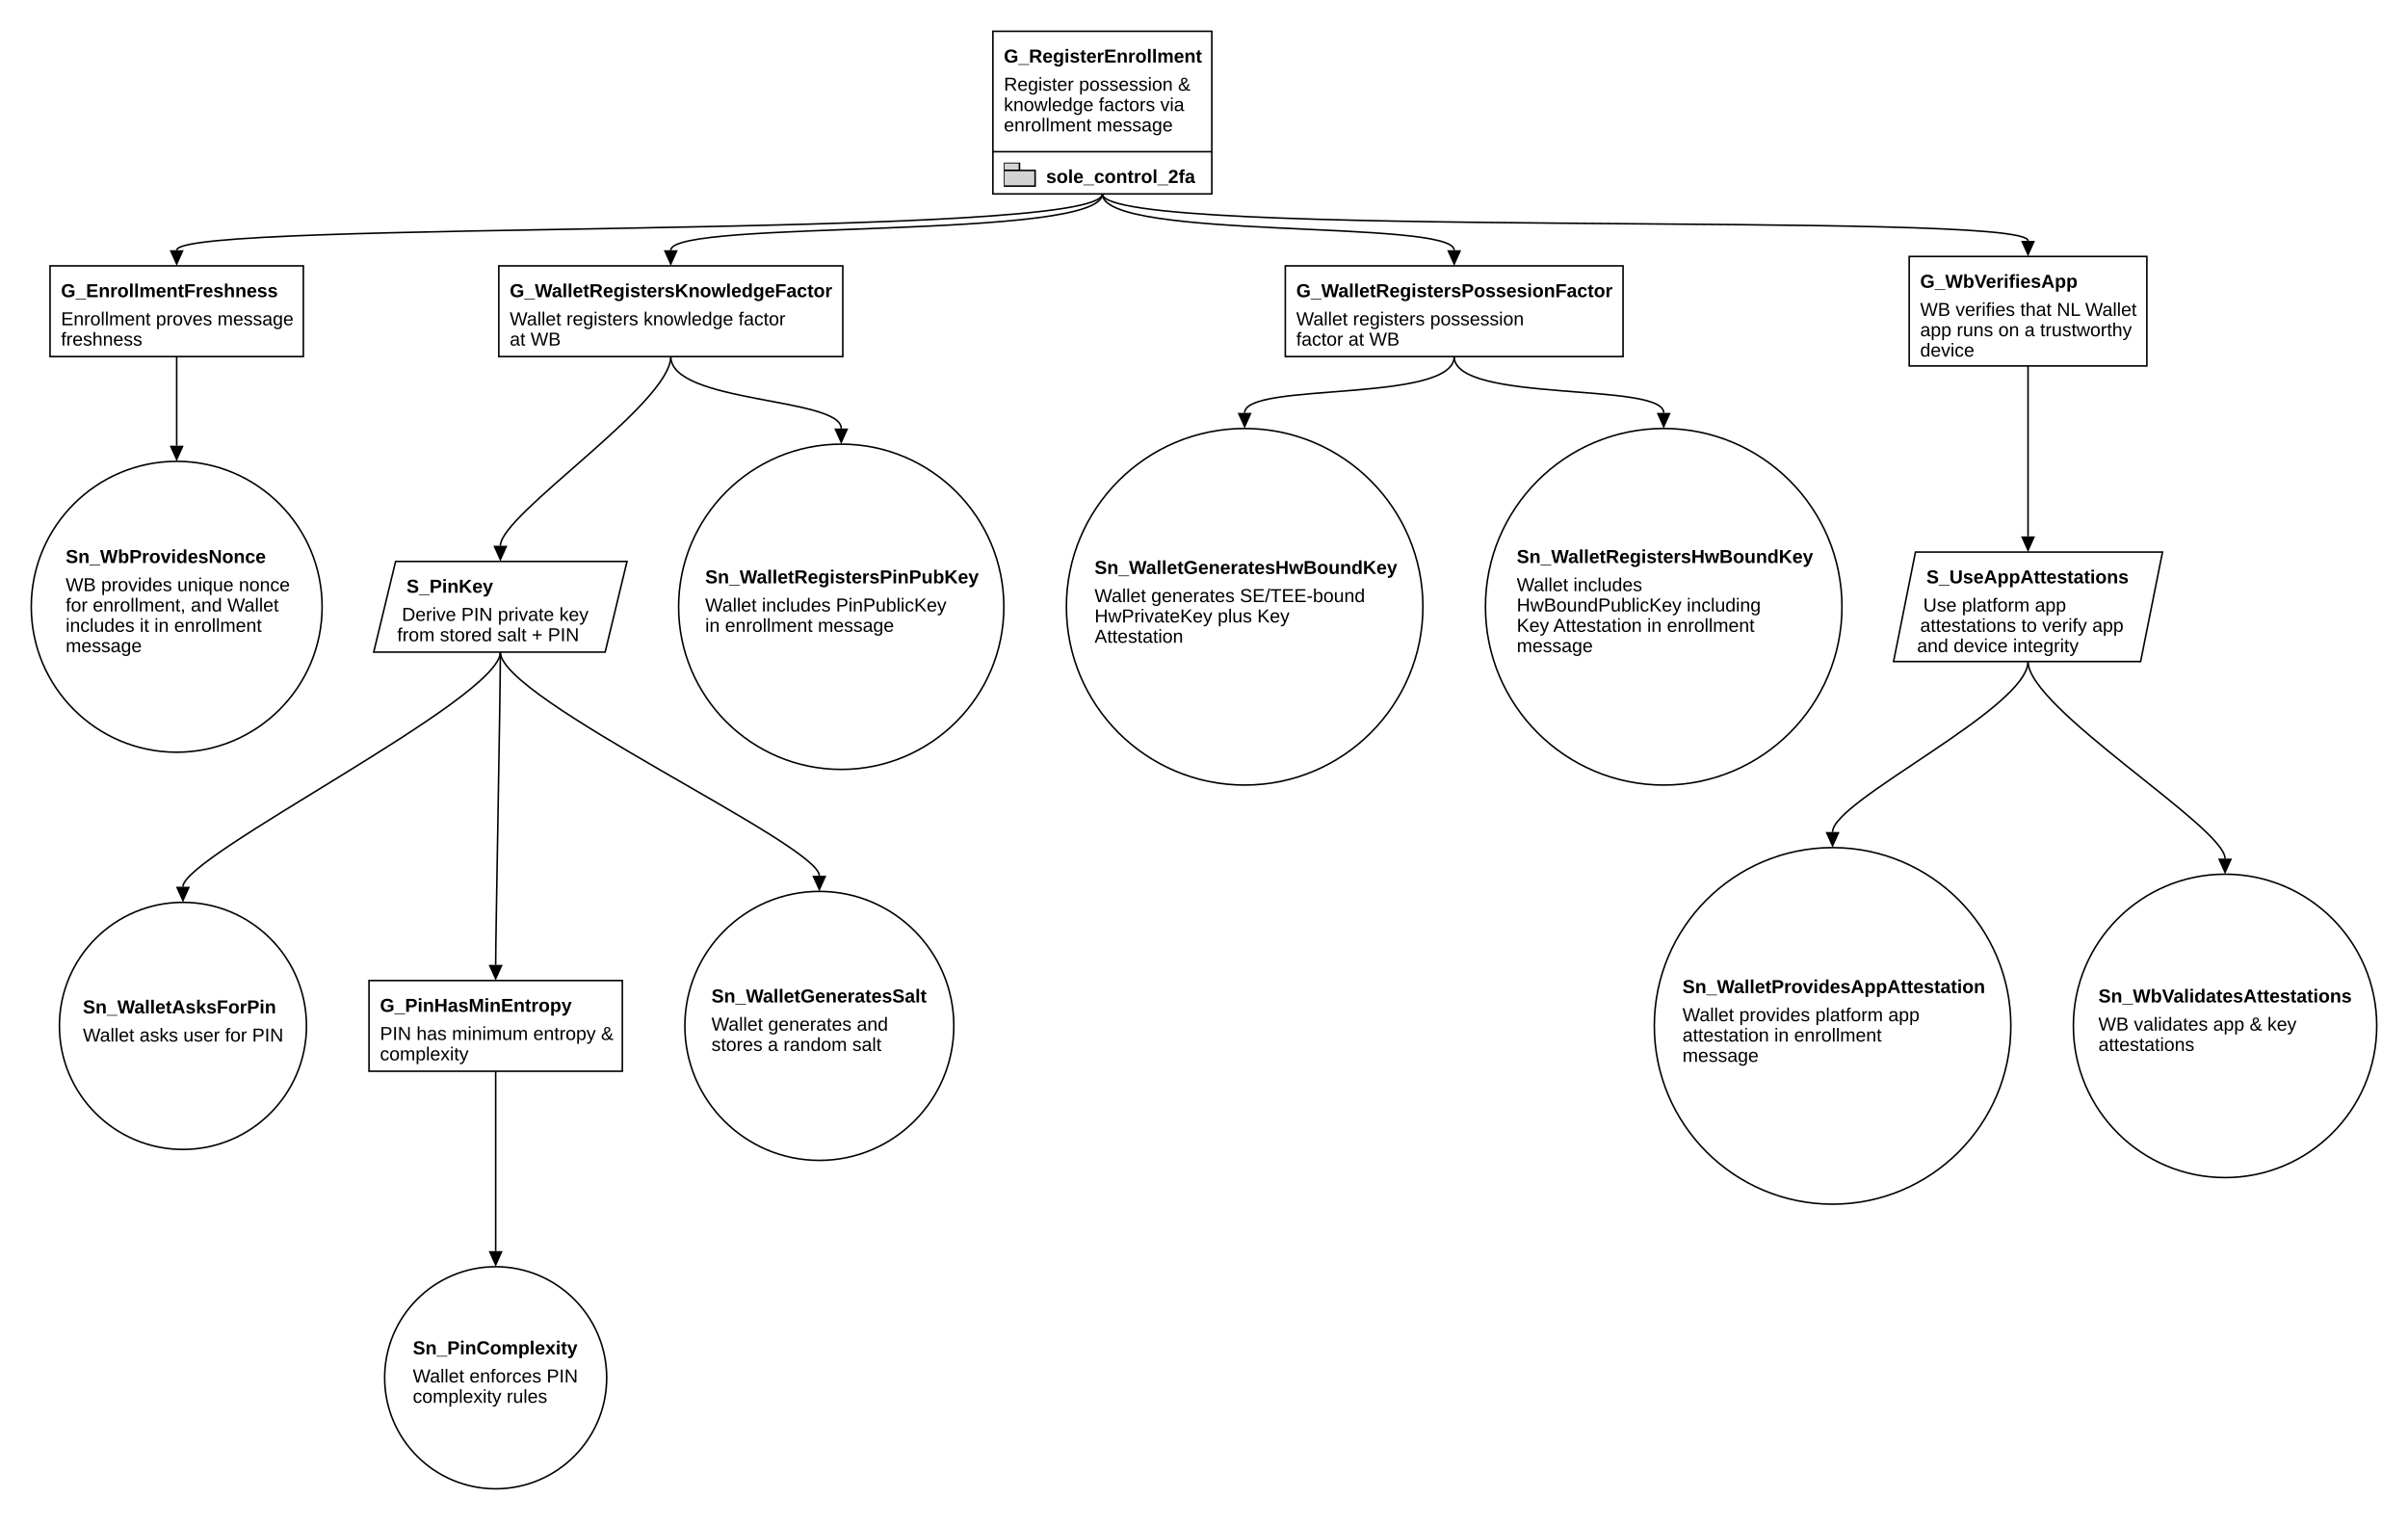
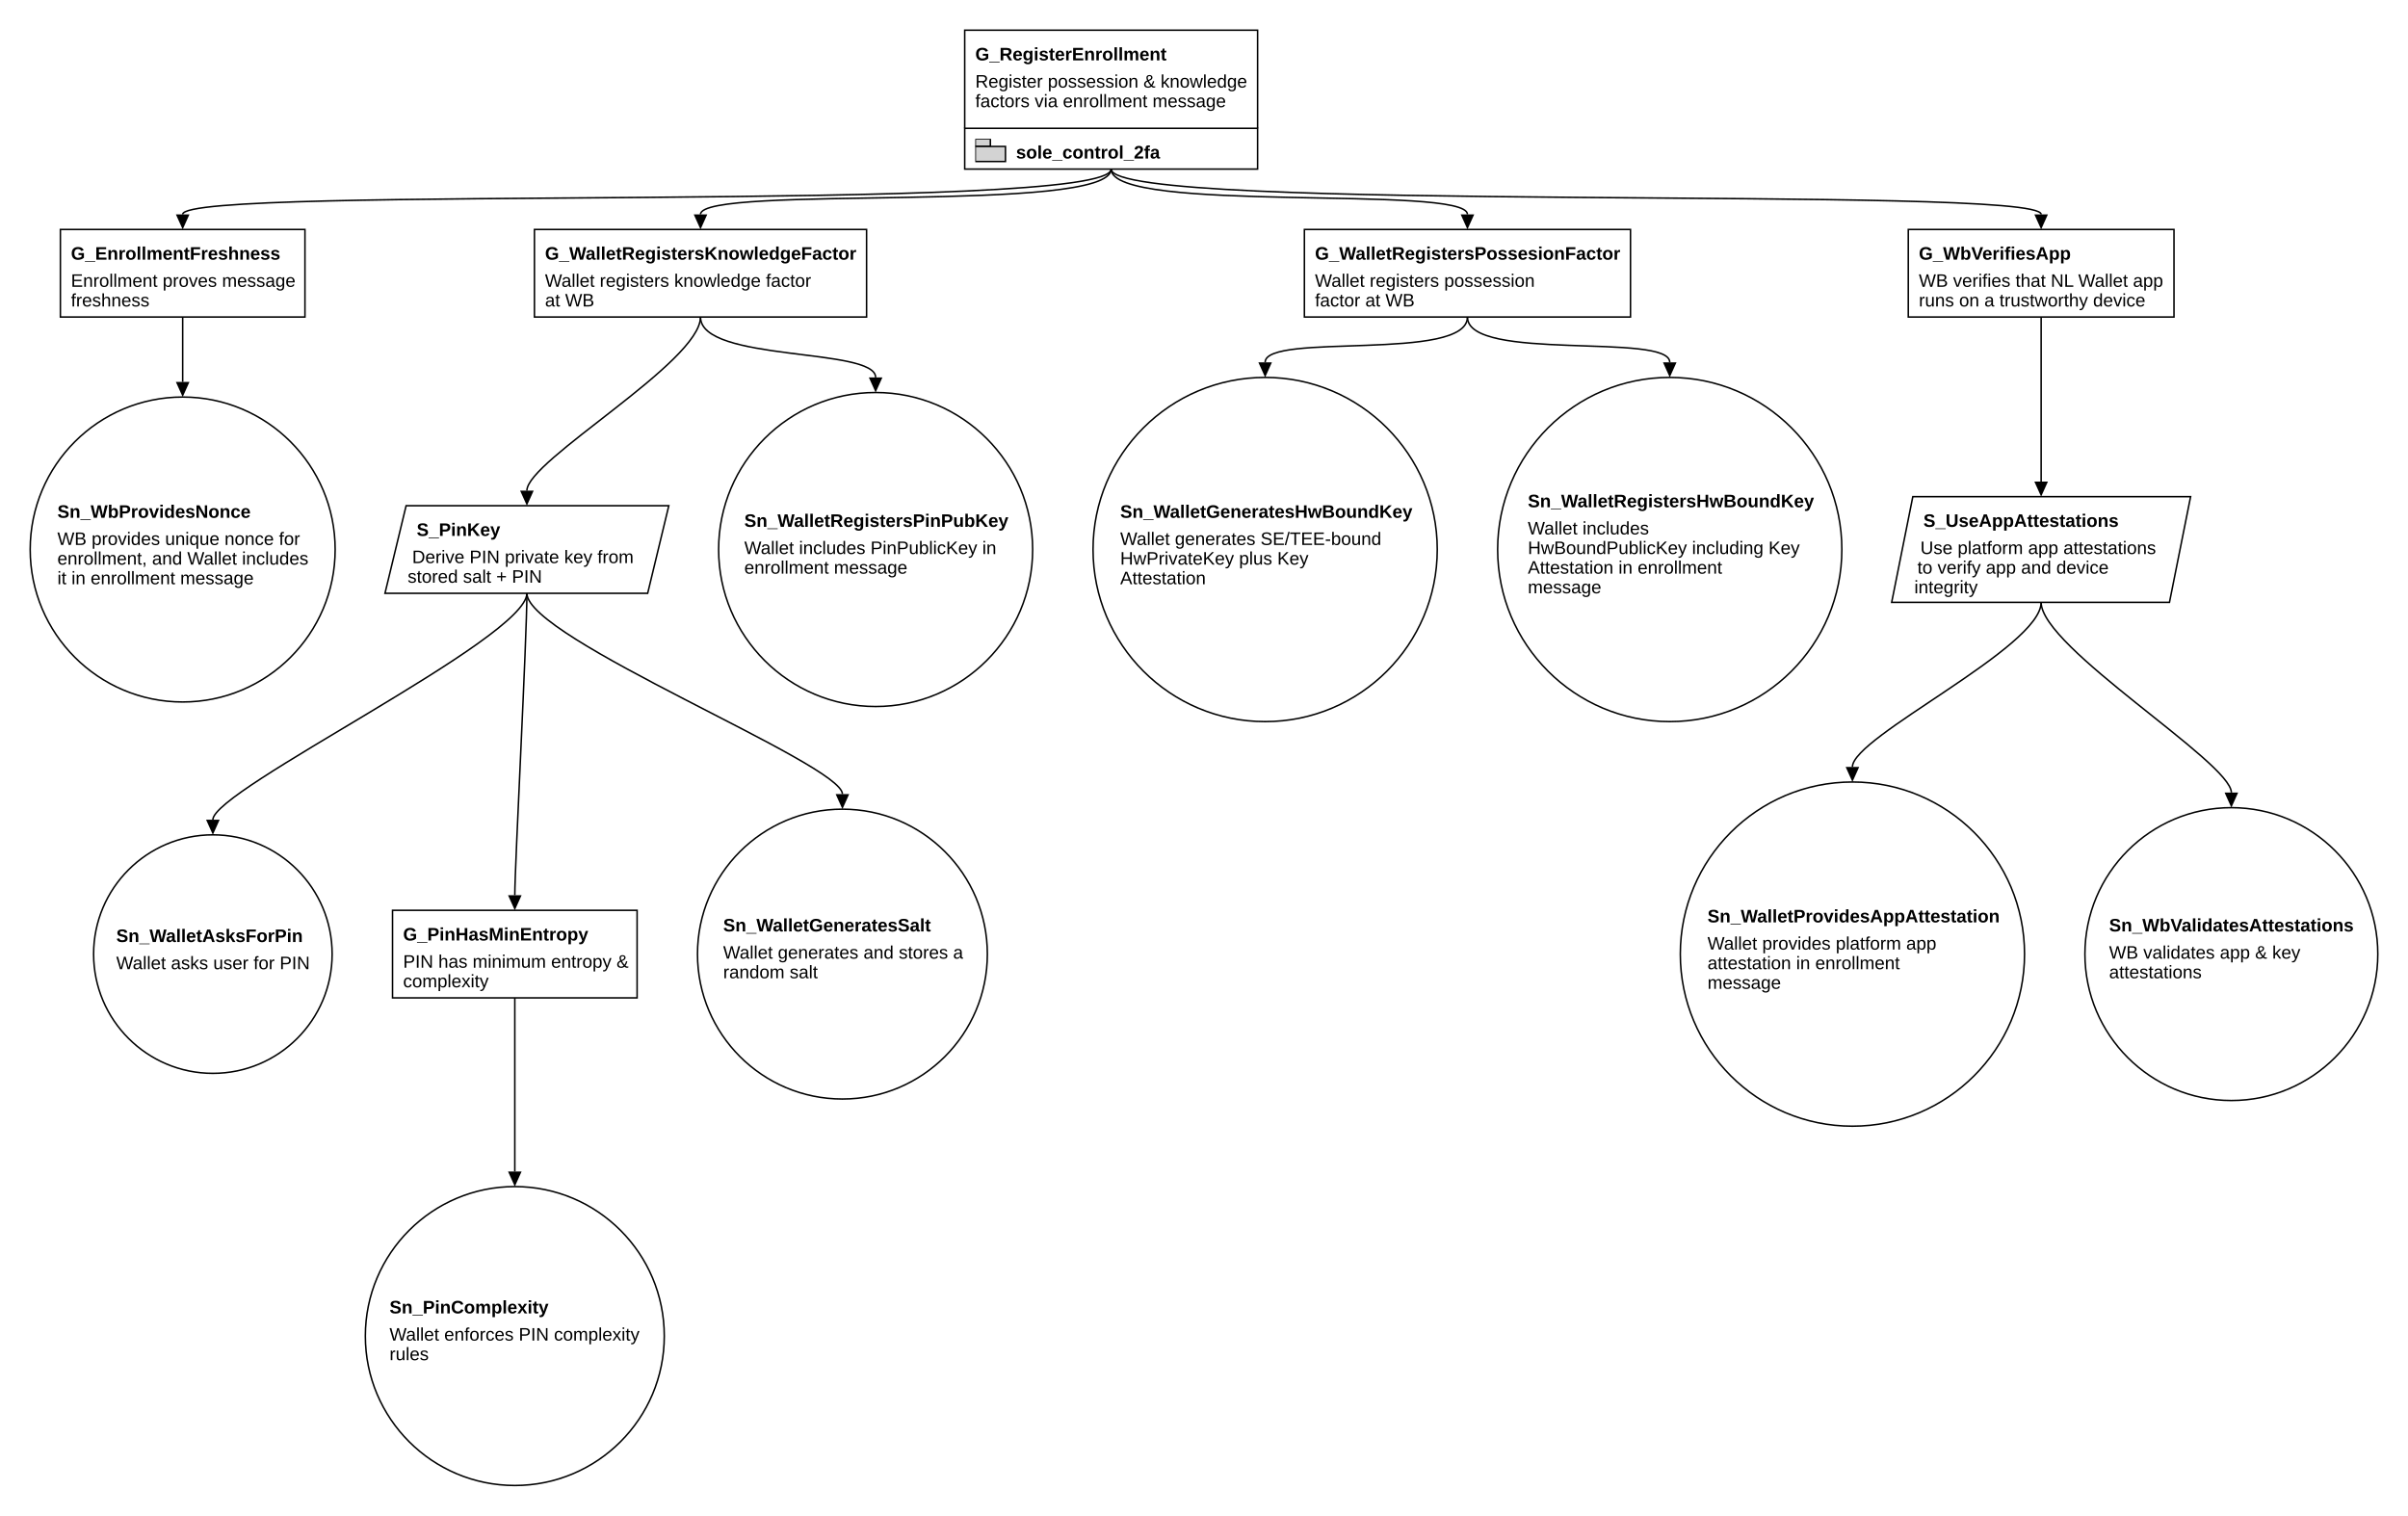
- <svg xmlns="http://www.w3.org/2000/svg" class="gsndiagram" viewBox="0 0 1540 974">
+ <svg xmlns="http://www.w3.org/2000/svg" class="gsndiagram" viewBox="0 0 1595 1004">
  <defs>
    <marker id="supportedby_arrow" markerHeight="9" markerUnits="userSpaceOnUse" markerWidth="10" orient="auto-start-reverse" refX="0" refY="4.5">
      <polyline fill="black" points="0 0, 10 4.5, 0 9" />
    </marker>
    <symbol id="module_icon">
      <rect fill="lightgrey" height="5" stroke="black" stroke-width="1" width="10" x="0" y="0" />
      <rect fill="lightgrey" height="10" stroke="black" stroke-width="1" width="20" x="0" y="5" />
    </symbol>
  </defs>
  <style type="text/css">
svg { background-color: white;}

/* CSS to invert SVG for dark mode */ 
@media (prefers-color-scheme: dark) {
    svg { filter: invert(100%); background-color: black; }
}

</style>
  <a href="sole-control-2fa.gsn.svg#node_g_registerenrollment">
    <g class="gsn_module_sole_control_2fa gsnelem gsnawaygoal" id="node_g_registerenrollment">
-       <path class="border" d="M635,97 V20 H775 V97" fill-opacity="0" stroke="black" stroke-width="1" />
-       <text font-family="Liberation Sans, Arial, sans-serif" font-size="12px" font-weight="bold" x="642" y="40">G_RegisterEnrollment</text>
-       <text font-family="Liberation Sans, Arial, sans-serif" font-size="12px" x="642" y="58">Register possession &amp;</text>
-       <text font-family="Liberation Sans, Arial, sans-serif" font-size="12px" x="642" y="71">knowledge factors via</text>
-       <text font-family="Liberation Sans, Arial, sans-serif" font-size="12px" x="642" y="84">enrollment message</text>
+       <path class="border" d="M639,85 V20 H833 V85" fill-opacity="0" stroke="black" stroke-width="1" />
+       <text font-family="Liberation Sans, Arial, sans-serif" font-size="12px" font-weight="bold" x="646" y="40">G_RegisterEnrollment</text>
+       <text font-family="Liberation Sans, Arial, sans-serif" font-size="12px" x="646" y="58">Register possession &amp; knowledge</text>
+       <text font-family="Liberation Sans, Arial, sans-serif" font-size="12px" x="646" y="71">factors via enrollment message</text>
      <a href="sole-control-2fa.gsn.svg#node_g_registerenrollment">
-         <path class="border" d="M635,97 H775 v27 H635 z" fill-opacity="0" stroke="black" stroke-width="1" />
-         <text font-family="Liberation Sans, Arial, sans-serif" font-size="12px" font-weight="bold" x="669" y="117">sole_control_2fa</text>
+         <path class="border" d="M639,85 H833 v27 H639 z" fill-opacity="0" stroke="black" stroke-width="1" />
+         <text font-family="Liberation Sans, Arial, sans-serif" font-size="12px" font-weight="bold" x="673" y="105">sole_control_2fa</text>
      </a>
-       <use href="#module_icon" x="642" y="104" />
+       <use href="#module_icon" x="646" y="92" />
    </g>
  </a>
  <g class="gsn_module_sole_control_2fa_registration gsnelem gsngoal" id="node_g_enrollmentfreshness">
-     <path class="border" d="M32,170 L194,170 L194,228 L32,228 z" fill-opacity="0" stroke="black" stroke-width="1" />
-     <text font-family="Liberation Sans, Arial, sans-serif" font-size="12px" font-weight="bold" x="39" y="190">G_EnrollmentFreshness</text>
-     <text font-family="Liberation Sans, Arial, sans-serif" font-size="12px" x="39" y="208">Enrollment proves message</text>
-     <text font-family="Liberation Sans, Arial, sans-serif" font-size="12px" x="39" y="221">freshness</text>
+     <path class="border" d="M40,152 L202,152 L202,210 L40,210 z" fill-opacity="0" stroke="black" stroke-width="1" />
+     <text font-family="Liberation Sans, Arial, sans-serif" font-size="12px" font-weight="bold" x="47" y="172">G_EnrollmentFreshness</text>
+     <text font-family="Liberation Sans, Arial, sans-serif" font-size="12px" x="47" y="190">Enrollment proves message</text>
+     <text font-family="Liberation Sans, Arial, sans-serif" font-size="12px" x="47" y="203">freshness</text>
  </g>
  <g class="gsn_module_sole_control_2fa_registration gsnelem gsngoal" id="node_g_walletregistersknowledgefactor">
-     <path class="border" d="M319,170 L539,170 L539,228 L319,228 z" fill-opacity="0" stroke="black" stroke-width="1" />
-     <text font-family="Liberation Sans, Arial, sans-serif" font-size="12px" font-weight="bold" x="326" y="190">G_WalletRegistersKnowledgeFactor</text>
-     <text font-family="Liberation Sans, Arial, sans-serif" font-size="12px" x="326" y="208">Wallet registers knowledge factor</text>
-     <text font-family="Liberation Sans, Arial, sans-serif" font-size="12px" x="326" y="221">at WB</text>
+     <path class="border" d="M354,152 L574,152 L574,210 L354,210 z" fill-opacity="0" stroke="black" stroke-width="1" />
+     <text font-family="Liberation Sans, Arial, sans-serif" font-size="12px" font-weight="bold" x="361" y="172">G_WalletRegistersKnowledgeFactor</text>
+     <text font-family="Liberation Sans, Arial, sans-serif" font-size="12px" x="361" y="190">Wallet registers knowledge factor</text>
+     <text font-family="Liberation Sans, Arial, sans-serif" font-size="12px" x="361" y="203">at WB</text>
  </g>
  <g class="gsn_module_sole_control_2fa_registration gsnelem gsngoal" id="node_g_walletregisterspossesionfactor">
-     <path class="border" d="M822,170 L1038,170 L1038,228 L822,228 z" fill-opacity="0" stroke="black" stroke-width="1" />
-     <text font-family="Liberation Sans, Arial, sans-serif" font-size="12px" font-weight="bold" x="829" y="190">G_WalletRegistersPossesionFactor</text>
-     <text font-family="Liberation Sans, Arial, sans-serif" font-size="12px" x="829" y="208">Wallet registers possession</text>
-     <text font-family="Liberation Sans, Arial, sans-serif" font-size="12px" x="829" y="221">factor at WB</text>
+     <path class="border" d="M864,152 L1080,152 L1080,210 L864,210 z" fill-opacity="0" stroke="black" stroke-width="1" />
+     <text font-family="Liberation Sans, Arial, sans-serif" font-size="12px" font-weight="bold" x="871" y="172">G_WalletRegistersPossesionFactor</text>
+     <text font-family="Liberation Sans, Arial, sans-serif" font-size="12px" x="871" y="190">Wallet registers possession</text>
+     <text font-family="Liberation Sans, Arial, sans-serif" font-size="12px" x="871" y="203">factor at WB</text>
  </g>
  <g class="gsn_module_sole_control_2fa_registration gsnelem gsngoal" id="node_g_wbverifiesapp">
-     <path class="border" d="M1221,164 L1373,164 L1373,234 L1221,234 z" fill-opacity="0" stroke="black" stroke-width="1" />
-     <text font-family="Liberation Sans, Arial, sans-serif" font-size="12px" font-weight="bold" x="1228" y="184">G_WbVerifiesApp</text>
-     <text font-family="Liberation Sans, Arial, sans-serif" font-size="12px" x="1228" y="202">WB verifies that NL Wallet</text>
-     <text font-family="Liberation Sans, Arial, sans-serif" font-size="12px" x="1228" y="215">app runs on a trustworthy</text>
-     <text font-family="Liberation Sans, Arial, sans-serif" font-size="12px" x="1228" y="228">device</text>
+     <path class="border" d="M1264,152 L1440,152 L1440,210 L1264,210 z" fill-opacity="0" stroke="black" stroke-width="1" />
+     <text font-family="Liberation Sans, Arial, sans-serif" font-size="12px" font-weight="bold" x="1271" y="172">G_WbVerifiesApp</text>
+     <text font-family="Liberation Sans, Arial, sans-serif" font-size="12px" x="1271" y="190">WB verifies that NL Wallet app</text>
+     <text font-family="Liberation Sans, Arial, sans-serif" font-size="12px" x="1271" y="203">runs on a trustworthy device</text>
  </g>
  <g class="gsn_module_sole_control_2fa_registration gsnelem gsnsltn" id="node_sn_wbprovidesnonce">
-     <path class="border" d="M20,388 a93,93,0,1,0,186,0 a93,93,0,1,0,-186,0 z" fill-opacity="0" stroke="black" stroke-width="1" />
-     <text font-family="Liberation Sans, Arial, sans-serif" font-size="12px" font-weight="bold" x="42" y="360">Sn_WbProvidesNonce</text>
-     <text font-family="Liberation Sans, Arial, sans-serif" font-size="12px" x="42" y="378">WB provides unique nonce</text>
-     <text font-family="Liberation Sans, Arial, sans-serif" font-size="12px" x="42" y="391">for enrollment, and Wallet</text>
-     <text font-family="Liberation Sans, Arial, sans-serif" font-size="12px" x="42" y="404">includes it in enrollment</text>
-     <text font-family="Liberation Sans, Arial, sans-serif" font-size="12px" x="42" y="417">message</text>
+     <path class="border" d="M20,364 a101,101,0,1,0,202,0 a101,101,0,1,0,-202,0 z" fill-opacity="0" stroke="black" stroke-width="1" />
+     <text font-family="Liberation Sans, Arial, sans-serif" font-size="12px" font-weight="bold" x="38" y="343">Sn_WbProvidesNonce</text>
+     <text font-family="Liberation Sans, Arial, sans-serif" font-size="12px" x="38" y="361">WB provides unique nonce for</text>
+     <text font-family="Liberation Sans, Arial, sans-serif" font-size="12px" x="38" y="374">enrollment, and Wallet includes</text>
+     <text font-family="Liberation Sans, Arial, sans-serif" font-size="12px" x="38" y="387">it in enrollment message</text>
  </g>
  <g class="gsn_module_sole_control_2fa_registration gsnelem gsnstgy" id="node_s_pinkey">
-     <path class="border" d="M253,359 L401,359 L387,417 L239,417 z" fill-opacity="0" stroke="black" stroke-width="1" />
-     <text font-family="Liberation Sans, Arial, sans-serif" font-size="12px" font-weight="bold" x="260" y="379">S_PinKey</text>
-     <text font-family="Liberation Sans, Arial, sans-serif" font-size="12px" x="257" y="397">Derive PIN private key</text>
-     <text font-family="Liberation Sans, Arial, sans-serif" font-size="12px" x="254" y="410">from stored salt + PIN</text>
+     <path class="border" d="M269,335 L443,335 L429,393 L255,393 z" fill-opacity="0" stroke="black" stroke-width="1" />
+     <text font-family="Liberation Sans, Arial, sans-serif" font-size="12px" font-weight="bold" x="276" y="355">S_PinKey</text>
+     <text font-family="Liberation Sans, Arial, sans-serif" font-size="12px" x="273" y="373">Derive PIN private key from</text>
+     <text font-family="Liberation Sans, Arial, sans-serif" font-size="12px" x="270" y="386">stored salt + PIN</text>
  </g>
  <g class="gsn_module_sole_control_2fa_registration gsnelem gsnsltn" id="node_sn_walletregisterspinpubkey">
-     <path class="border" d="M434,388 a104,104,0,1,0,208,0 a104,104,0,1,0,-208,0 z" fill-opacity="0" stroke="black" stroke-width="1" />
-     <text font-family="Liberation Sans, Arial, sans-serif" font-size="12px" font-weight="bold" x="451" y="373">Sn_WalletRegistersPinPubKey</text>
-     <text font-family="Liberation Sans, Arial, sans-serif" font-size="12px" x="451" y="391">Wallet includes PinPublicKey</text>
-     <text font-family="Liberation Sans, Arial, sans-serif" font-size="12px" x="451" y="404">in enrollment message</text>
+     <path class="border" d="M476,364 a104,104,0,1,0,208,0 a104,104,0,1,0,-208,0 z" fill-opacity="0" stroke="black" stroke-width="1" />
+     <text font-family="Liberation Sans, Arial, sans-serif" font-size="12px" font-weight="bold" x="493" y="349">Sn_WalletRegistersPinPubKey</text>
+     <text font-family="Liberation Sans, Arial, sans-serif" font-size="12px" x="493" y="367">Wallet includes PinPublicKey in</text>
+     <text font-family="Liberation Sans, Arial, sans-serif" font-size="12px" x="493" y="380">enrollment message</text>
  </g>
  <g class="gsn_module_sole_control_2fa_registration gsnelem gsnsltn" id="node_sn_walletgenerateshwboundkey">
-     <path class="border" d="M682,388 a114,114,0,1,0,228,0 a114,114,0,1,0,-228,0 z" fill-opacity="0" stroke="black" stroke-width="1" />
-     <text font-family="Liberation Sans, Arial, sans-serif" font-size="12px" font-weight="bold" x="700" y="367">Sn_WalletGeneratesHwBoundKey</text>
-     <text font-family="Liberation Sans, Arial, sans-serif" font-size="12px" x="700" y="385">Wallet generates SE/TEE-bound</text>
-     <text font-family="Liberation Sans, Arial, sans-serif" font-size="12px" x="700" y="398">HwPrivateKey plus Key</text>
-     <text font-family="Liberation Sans, Arial, sans-serif" font-size="12px" x="700" y="411">Attestation</text>
+     <path class="border" d="M724,364 a114,114,0,1,0,228,0 a114,114,0,1,0,-228,0 z" fill-opacity="0" stroke="black" stroke-width="1" />
+     <text font-family="Liberation Sans, Arial, sans-serif" font-size="12px" font-weight="bold" x="742" y="343">Sn_WalletGeneratesHwBoundKey</text>
+     <text font-family="Liberation Sans, Arial, sans-serif" font-size="12px" x="742" y="361">Wallet generates SE/TEE-bound</text>
+     <text font-family="Liberation Sans, Arial, sans-serif" font-size="12px" x="742" y="374">HwPrivateKey plus Key</text>
+     <text font-family="Liberation Sans, Arial, sans-serif" font-size="12px" x="742" y="387">Attestation</text>
  </g>
  <g class="gsn_module_sole_control_2fa_registration gsnelem gsnsltn" id="node_sn_walletregistershwboundkey">
-     <path class="border" d="M950,388 a114,114,0,1,0,228,0 a114,114,0,1,0,-228,0 z" fill-opacity="0" stroke="black" stroke-width="1" />
-     <text font-family="Liberation Sans, Arial, sans-serif" font-size="12px" font-weight="bold" x="970" y="360">Sn_WalletRegistersHwBoundKey</text>
-     <text font-family="Liberation Sans, Arial, sans-serif" font-size="12px" x="970" y="378">Wallet includes</text>
-     <text font-family="Liberation Sans, Arial, sans-serif" font-size="12px" x="970" y="391">HwBoundPublicKey including</text>
-     <text font-family="Liberation Sans, Arial, sans-serif" font-size="12px" x="970" y="404">Key Attestation in enrollment</text>
-     <text font-family="Liberation Sans, Arial, sans-serif" font-size="12px" x="970" y="417">message</text>
+     <path class="border" d="M992,364 a114,114,0,1,0,228,0 a114,114,0,1,0,-228,0 z" fill-opacity="0" stroke="black" stroke-width="1" />
+     <text font-family="Liberation Sans, Arial, sans-serif" font-size="12px" font-weight="bold" x="1012" y="336">Sn_WalletRegistersHwBoundKey</text>
+     <text font-family="Liberation Sans, Arial, sans-serif" font-size="12px" x="1012" y="354">Wallet includes</text>
+     <text font-family="Liberation Sans, Arial, sans-serif" font-size="12px" x="1012" y="367">HwBoundPublicKey including Key</text>
+     <text font-family="Liberation Sans, Arial, sans-serif" font-size="12px" x="1012" y="380">Attestation in enrollment</text>
+     <text font-family="Liberation Sans, Arial, sans-serif" font-size="12px" x="1012" y="393">message</text>
  </g>
  <g class="gsn_module_sole_control_2fa_registration gsnelem gsnstgy" id="node_s_useappattestations">
-     <path class="border" d="M1225,353 L1383,353 L1369,423 L1211,423 z" fill-opacity="0" stroke="black" stroke-width="1" />
-     <text font-family="Liberation Sans, Arial, sans-serif" font-size="12px" font-weight="bold" x="1232" y="373">S_UseAppAttestations</text>
-     <text font-family="Liberation Sans, Arial, sans-serif" font-size="12px" x="1230" y="391">Use platform app</text>
-     <text font-family="Liberation Sans, Arial, sans-serif" font-size="12px" x="1228" y="404">attestations to verify app</text>
-     <text font-family="Liberation Sans, Arial, sans-serif" font-size="12px" x="1226" y="417">and device integrity</text>
+     <path class="border" d="M1267,329 L1451,329 L1437,399 L1253,399 z" fill-opacity="0" stroke="black" stroke-width="1" />
+     <text font-family="Liberation Sans, Arial, sans-serif" font-size="12px" font-weight="bold" x="1274" y="349">S_UseAppAttestations</text>
+     <text font-family="Liberation Sans, Arial, sans-serif" font-size="12px" x="1272" y="367">Use platform app attestations</text>
+     <text font-family="Liberation Sans, Arial, sans-serif" font-size="12px" x="1270" y="380">to verify app and device</text>
+     <text font-family="Liberation Sans, Arial, sans-serif" font-size="12px" x="1268" y="393">integrity</text>
  </g>
  <g class="gsn_module_sole_control_2fa_registration gsnelem gsnsltn" id="node_sn_walletasksforpin">
-     <path class="border" d="M38,656 a79,79,0,1,0,158,0 a79,79,0,1,0,-158,0 z" fill-opacity="0" stroke="black" stroke-width="1" />
-     <text font-family="Liberation Sans, Arial, sans-serif" font-size="12px" font-weight="bold" x="53" y="648">Sn_WalletAsksForPin</text>
-     <text font-family="Liberation Sans, Arial, sans-serif" font-size="12px" x="53" y="666">Wallet asks user for PIN</text>
+     <path class="border" d="M62,632 a79,79,0,1,0,158,0 a79,79,0,1,0,-158,0 z" fill-opacity="0" stroke="black" stroke-width="1" />
+     <text font-family="Liberation Sans, Arial, sans-serif" font-size="12px" font-weight="bold" x="77" y="624">Sn_WalletAsksForPin</text>
+     <text font-family="Liberation Sans, Arial, sans-serif" font-size="12px" x="77" y="642">Wallet asks user for PIN</text>
  </g>
  <g class="gsn_module_sole_control_2fa_registration gsnelem gsngoal" id="node_g_pinhasminentropy">
-     <path class="border" d="M236,627 L398,627 L398,685 L236,685 z" fill-opacity="0" stroke="black" stroke-width="1" />
-     <text font-family="Liberation Sans, Arial, sans-serif" font-size="12px" font-weight="bold" x="243" y="647">G_PinHasMinEntropy</text>
-     <text font-family="Liberation Sans, Arial, sans-serif" font-size="12px" x="243" y="665">PIN has minimum entropy &amp;</text>
-     <text font-family="Liberation Sans, Arial, sans-serif" font-size="12px" x="243" y="678">complexity</text>
+     <path class="border" d="M260,603 L422,603 L422,661 L260,661 z" fill-opacity="0" stroke="black" stroke-width="1" />
+     <text font-family="Liberation Sans, Arial, sans-serif" font-size="12px" font-weight="bold" x="267" y="623">G_PinHasMinEntropy</text>
+     <text font-family="Liberation Sans, Arial, sans-serif" font-size="12px" x="267" y="641">PIN has minimum entropy &amp;</text>
+     <text font-family="Liberation Sans, Arial, sans-serif" font-size="12px" x="267" y="654">complexity</text>
  </g>
  <g class="gsn_module_sole_control_2fa_registration gsnelem gsnsltn" id="node_sn_walletgeneratessalt">
-     <path class="border" d="M438,656 a86,86,0,1,0,172,0 a86,86,0,1,0,-172,0 z" fill-opacity="0" stroke="black" stroke-width="1" />
-     <text font-family="Liberation Sans, Arial, sans-serif" font-size="12px" font-weight="bold" x="455" y="641">Sn_WalletGeneratesSalt</text>
-     <text font-family="Liberation Sans, Arial, sans-serif" font-size="12px" x="455" y="659">Wallet generates and</text>
-     <text font-family="Liberation Sans, Arial, sans-serif" font-size="12px" x="455" y="672">stores a random salt</text>
+     <path class="border" d="M462,632 a96,96,0,1,0,192,0 a96,96,0,1,0,-192,0 z" fill-opacity="0" stroke="black" stroke-width="1" />
+     <text font-family="Liberation Sans, Arial, sans-serif" font-size="12px" font-weight="bold" x="479" y="617">Sn_WalletGeneratesSalt</text>
+     <text font-family="Liberation Sans, Arial, sans-serif" font-size="12px" x="479" y="635">Wallet generates and stores a</text>
+     <text font-family="Liberation Sans, Arial, sans-serif" font-size="12px" x="479" y="648">random salt</text>
  </g>
  <g class="gsn_module_sole_control_2fa_registration gsnelem gsnsltn" id="node_sn_walletprovidesappattestation">
-     <path class="border" d="M1058,656 a114,114,0,1,0,228,0 a114,114,0,1,0,-228,0 z" fill-opacity="0" stroke="black" stroke-width="1" />
-     <text font-family="Liberation Sans, Arial, sans-serif" font-size="12px" font-weight="bold" x="1076" y="635">Sn_WalletProvidesAppAttestation</text>
-     <text font-family="Liberation Sans, Arial, sans-serif" font-size="12px" x="1076" y="653">Wallet provides platform app</text>
-     <text font-family="Liberation Sans, Arial, sans-serif" font-size="12px" x="1076" y="666">attestation in enrollment</text>
-     <text font-family="Liberation Sans, Arial, sans-serif" font-size="12px" x="1076" y="679">message</text>
+     <path class="border" d="M1113,632 a114,114,0,1,0,228,0 a114,114,0,1,0,-228,0 z" fill-opacity="0" stroke="black" stroke-width="1" />
+     <text font-family="Liberation Sans, Arial, sans-serif" font-size="12px" font-weight="bold" x="1131" y="611">Sn_WalletProvidesAppAttestation</text>
+     <text font-family="Liberation Sans, Arial, sans-serif" font-size="12px" x="1131" y="629">Wallet provides platform app</text>
+     <text font-family="Liberation Sans, Arial, sans-serif" font-size="12px" x="1131" y="642">attestation in enrollment</text>
+     <text font-family="Liberation Sans, Arial, sans-serif" font-size="12px" x="1131" y="655">message</text>
  </g>
  <g class="gsn_module_sole_control_2fa_registration gsnelem gsnsltn" id="node_sn_wbvalidatesattestations">
-     <path class="border" d="M1326,656 a97,97,0,1,0,194,0 a97,97,0,1,0,-194,0 z" fill-opacity="0" stroke="black" stroke-width="1" />
-     <text font-family="Liberation Sans, Arial, sans-serif" font-size="12px" font-weight="bold" x="1342" y="641">Sn_WbValidatesAttestations</text>
-     <text font-family="Liberation Sans, Arial, sans-serif" font-size="12px" x="1342" y="659">WB validates app &amp; key</text>
-     <text font-family="Liberation Sans, Arial, sans-serif" font-size="12px" x="1342" y="672">attestations</text>
+     <path class="border" d="M1381,632 a97,97,0,1,0,194,0 a97,97,0,1,0,-194,0 z" fill-opacity="0" stroke="black" stroke-width="1" />
+     <text font-family="Liberation Sans, Arial, sans-serif" font-size="12px" font-weight="bold" x="1397" y="617">Sn_WbValidatesAttestations</text>
+     <text font-family="Liberation Sans, Arial, sans-serif" font-size="12px" x="1397" y="635">WB validates app &amp; key</text>
+     <text font-family="Liberation Sans, Arial, sans-serif" font-size="12px" x="1397" y="648">attestations</text>
  </g>
  <g class="gsn_module_sole_control_2fa_registration gsnelem gsnsltn" id="node_sn_pincomplexity">
-     <path class="border" d="M246,881 a71,71,0,1,0,142,0 a71,71,0,1,0,-142,0 z" fill-opacity="0" stroke="black" stroke-width="1" />
-     <text font-family="Liberation Sans, Arial, sans-serif" font-size="12px" font-weight="bold" x="264" y="866">Sn_PinComplexity</text>
-     <text font-family="Liberation Sans, Arial, sans-serif" font-size="12px" x="264" y="884">Wallet enforces PIN</text>
-     <text font-family="Liberation Sans, Arial, sans-serif" font-size="12px" x="264" y="897">complexity rules</text>
+     <path class="border" d="M242,885 a99,99,0,1,0,198,0 a99,99,0,1,0,-198,0 z" fill-opacity="0" stroke="black" stroke-width="1" />
+     <text font-family="Liberation Sans, Arial, sans-serif" font-size="12px" font-weight="bold" x="258" y="870">Sn_PinComplexity</text>
+     <text font-family="Liberation Sans, Arial, sans-serif" font-size="12px" x="258" y="888">Wallet enforces PIN complexity</text>
+     <text font-family="Liberation Sans, Arial, sans-serif" font-size="12px" x="258" y="901">rules</text>
  </g>
-   <path class="gsnedge gsninspby" d="M113,228 C113,258,113,265,113,285" fill-opacity="0" marker-end="url(#supportedby_arrow)" stroke="black" stroke-width="1" />
-   <path class="gsnedge gsninspby" d="M317,685 C317,715,317,780,317,800" fill-opacity="0" marker-end="url(#supportedby_arrow)" stroke="black" stroke-width="1" />
-   <path class="gsnedge gsninspby" d="M705,124 C705,154,113,140,113,160" fill-opacity="0" marker-end="url(#supportedby_arrow)" stroke="black" stroke-width="1" />
-   <path class="gsnedge gsninspby" d="M705,124 C705,154,429,140,429,160" fill-opacity="0" marker-end="url(#supportedby_arrow)" stroke="black" stroke-width="1" />
-   <path class="gsnedge gsninspby" d="M705,124 C705,154,930,140,930,160" fill-opacity="0" marker-end="url(#supportedby_arrow)" stroke="black" stroke-width="1" />
-   <path class="gsnedge gsninspby" d="M705,124 C705,154,1297,134,1297,154" fill-opacity="0" marker-end="url(#supportedby_arrow)" stroke="black" stroke-width="1" />
-   <path class="gsnedge gsninspby" d="M429,228 C429,258,320,329,320,349" fill-opacity="0" marker-end="url(#supportedby_arrow)" stroke="black" stroke-width="1" />
-   <path class="gsnedge gsninspby" d="M429,228 C429,258,538,254,538,274" fill-opacity="0" marker-end="url(#supportedby_arrow)" stroke="black" stroke-width="1" />
-   <path class="gsnedge gsninspby" d="M930,228 C930,258,796,244,796,264" fill-opacity="0" marker-end="url(#supportedby_arrow)" stroke="black" stroke-width="1" />
-   <path class="gsnedge gsninspby" d="M930,228 C930,258,1064,244,1064,264" fill-opacity="0" marker-end="url(#supportedby_arrow)" stroke="black" stroke-width="1" />
-   <path class="gsnedge gsninspby" d="M1297,234 C1297,264,1297,323,1297,343" fill-opacity="0" marker-end="url(#supportedby_arrow)" stroke="black" stroke-width="1" />
-   <path class="gsnedge gsninspby" d="M320,417 C320,447,317,597,317,617" fill-opacity="0" marker-end="url(#supportedby_arrow)" stroke="black" stroke-width="1" />
-   <path class="gsnedge gsninspby" d="M320,417 C320,447,117,547,117,567" fill-opacity="0" marker-end="url(#supportedby_arrow)" stroke="black" stroke-width="1" />
-   <path class="gsnedge gsninspby" d="M320,417 C320,447,524,540,524,560" fill-opacity="0" marker-end="url(#supportedby_arrow)" stroke="black" stroke-width="1" />
-   <path class="gsnedge gsninspby" d="M1297,423 C1297,453,1172,512,1172,532" fill-opacity="0" marker-end="url(#supportedby_arrow)" stroke="black" stroke-width="1" />
-   <path class="gsnedge gsninspby" d="M1297,423 C1297,453,1423,529,1423,549" fill-opacity="0" marker-end="url(#supportedby_arrow)" stroke="black" stroke-width="1" />
+   <path class="gsnedge gsninspby" d="M121,210 C121,240,121,233,121,253" fill-opacity="0" marker-end="url(#supportedby_arrow)" stroke="black" stroke-width="1" />
+   <path class="gsnedge gsninspby" d="M341,661 C341,691,341,756,341,776" fill-opacity="0" marker-end="url(#supportedby_arrow)" stroke="black" stroke-width="1" />
+   <path class="gsnedge gsninspby" d="M736,112 C736,142,121,122,121,142" fill-opacity="0" marker-end="url(#supportedby_arrow)" stroke="black" stroke-width="1" />
+   <path class="gsnedge gsninspby" d="M736,112 C736,142,464,122,464,142" fill-opacity="0" marker-end="url(#supportedby_arrow)" stroke="black" stroke-width="1" />
+   <path class="gsnedge gsninspby" d="M736,112 C736,142,972,122,972,142" fill-opacity="0" marker-end="url(#supportedby_arrow)" stroke="black" stroke-width="1" />
+   <path class="gsnedge gsninspby" d="M736,112 C736,142,1352,122,1352,142" fill-opacity="0" marker-end="url(#supportedby_arrow)" stroke="black" stroke-width="1" />
+   <path class="gsnedge gsninspby" d="M464,210 C464,240,349,305,349,325" fill-opacity="0" marker-end="url(#supportedby_arrow)" stroke="black" stroke-width="1" />
+   <path class="gsnedge gsninspby" d="M464,210 C464,240,580,230,580,250" fill-opacity="0" marker-end="url(#supportedby_arrow)" stroke="black" stroke-width="1" />
+   <path class="gsnedge gsninspby" d="M972,210 C972,240,838,220,838,240" fill-opacity="0" marker-end="url(#supportedby_arrow)" stroke="black" stroke-width="1" />
+   <path class="gsnedge gsninspby" d="M972,210 C972,240,1106,220,1106,240" fill-opacity="0" marker-end="url(#supportedby_arrow)" stroke="black" stroke-width="1" />
+   <path class="gsnedge gsninspby" d="M1352,210 C1352,240,1352,299,1352,319" fill-opacity="0" marker-end="url(#supportedby_arrow)" stroke="black" stroke-width="1" />
+   <path class="gsnedge gsninspby" d="M349,393 C349,423,341,573,341,593" fill-opacity="0" marker-end="url(#supportedby_arrow)" stroke="black" stroke-width="1" />
+   <path class="gsnedge gsninspby" d="M349,393 C349,423,141,523,141,543" fill-opacity="0" marker-end="url(#supportedby_arrow)" stroke="black" stroke-width="1" />
+   <path class="gsnedge gsninspby" d="M349,393 C349,423,558,506,558,526" fill-opacity="0" marker-end="url(#supportedby_arrow)" stroke="black" stroke-width="1" />
+   <path class="gsnedge gsninspby" d="M1352,399 C1352,429,1227,488,1227,508" fill-opacity="0" marker-end="url(#supportedby_arrow)" stroke="black" stroke-width="1" />
+   <path class="gsnedge gsninspby" d="M1352,399 C1352,429,1478,505,1478,525" fill-opacity="0" marker-end="url(#supportedby_arrow)" stroke="black" stroke-width="1" />
</svg>
